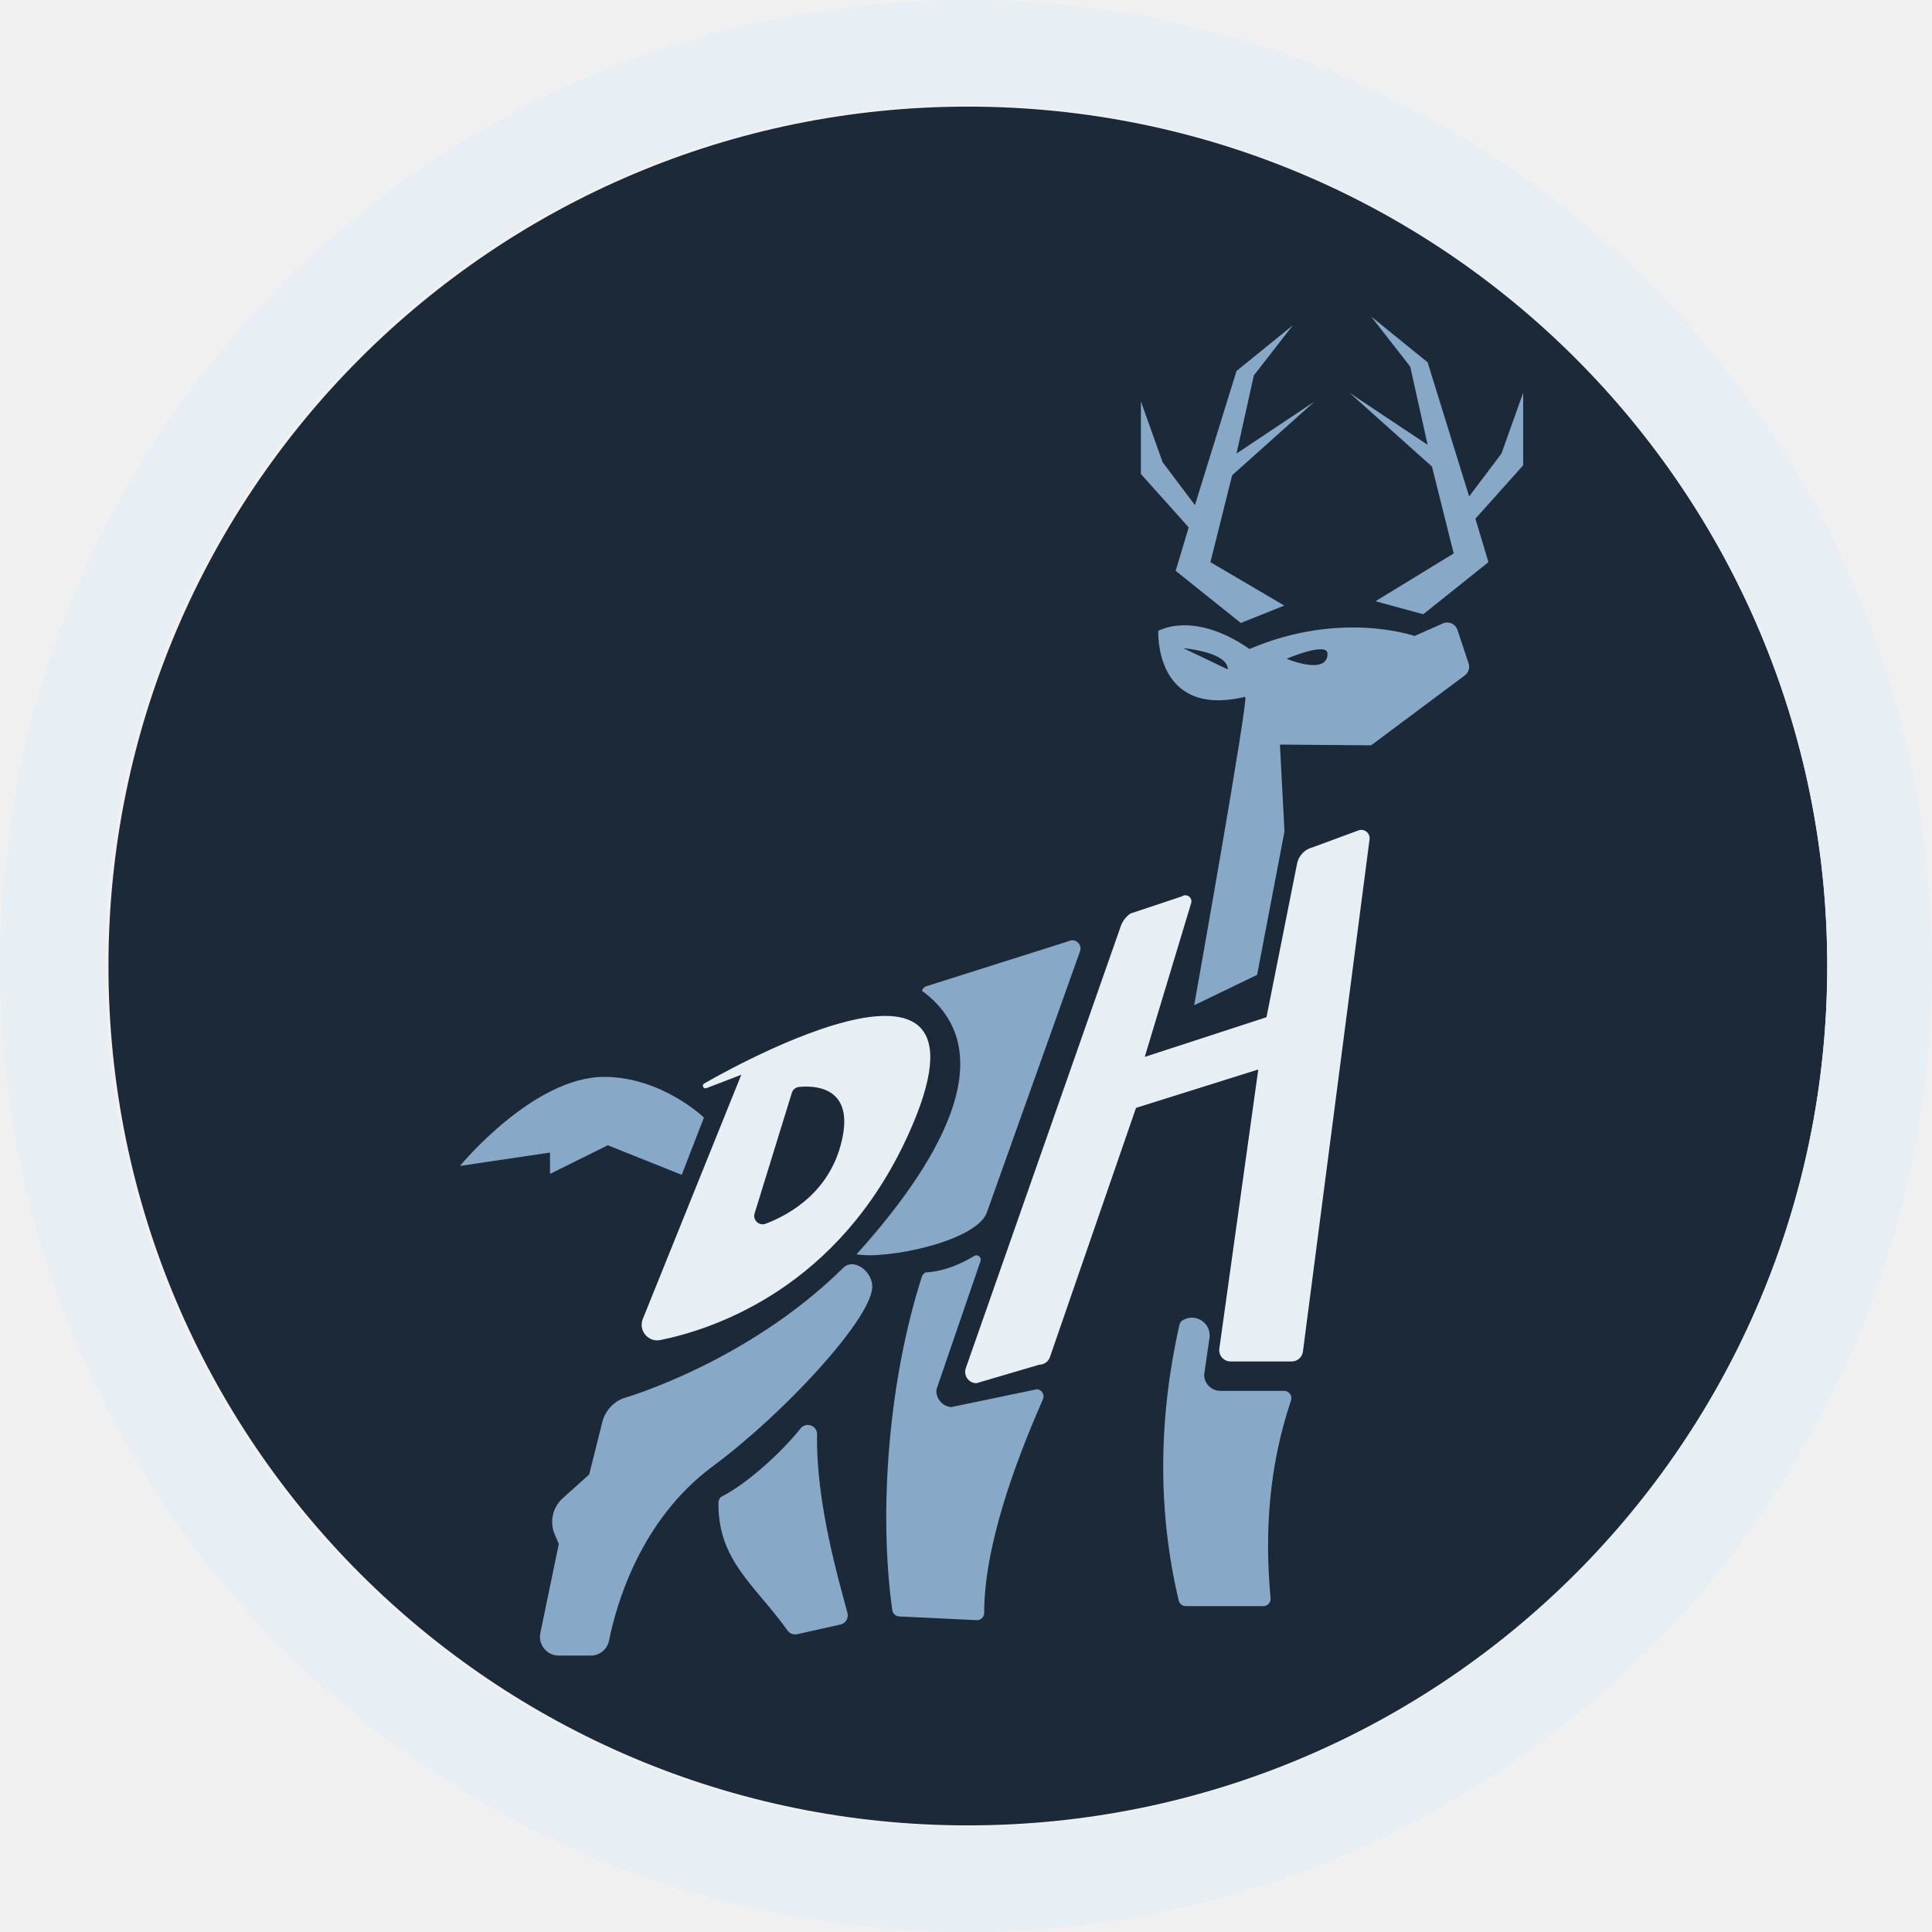
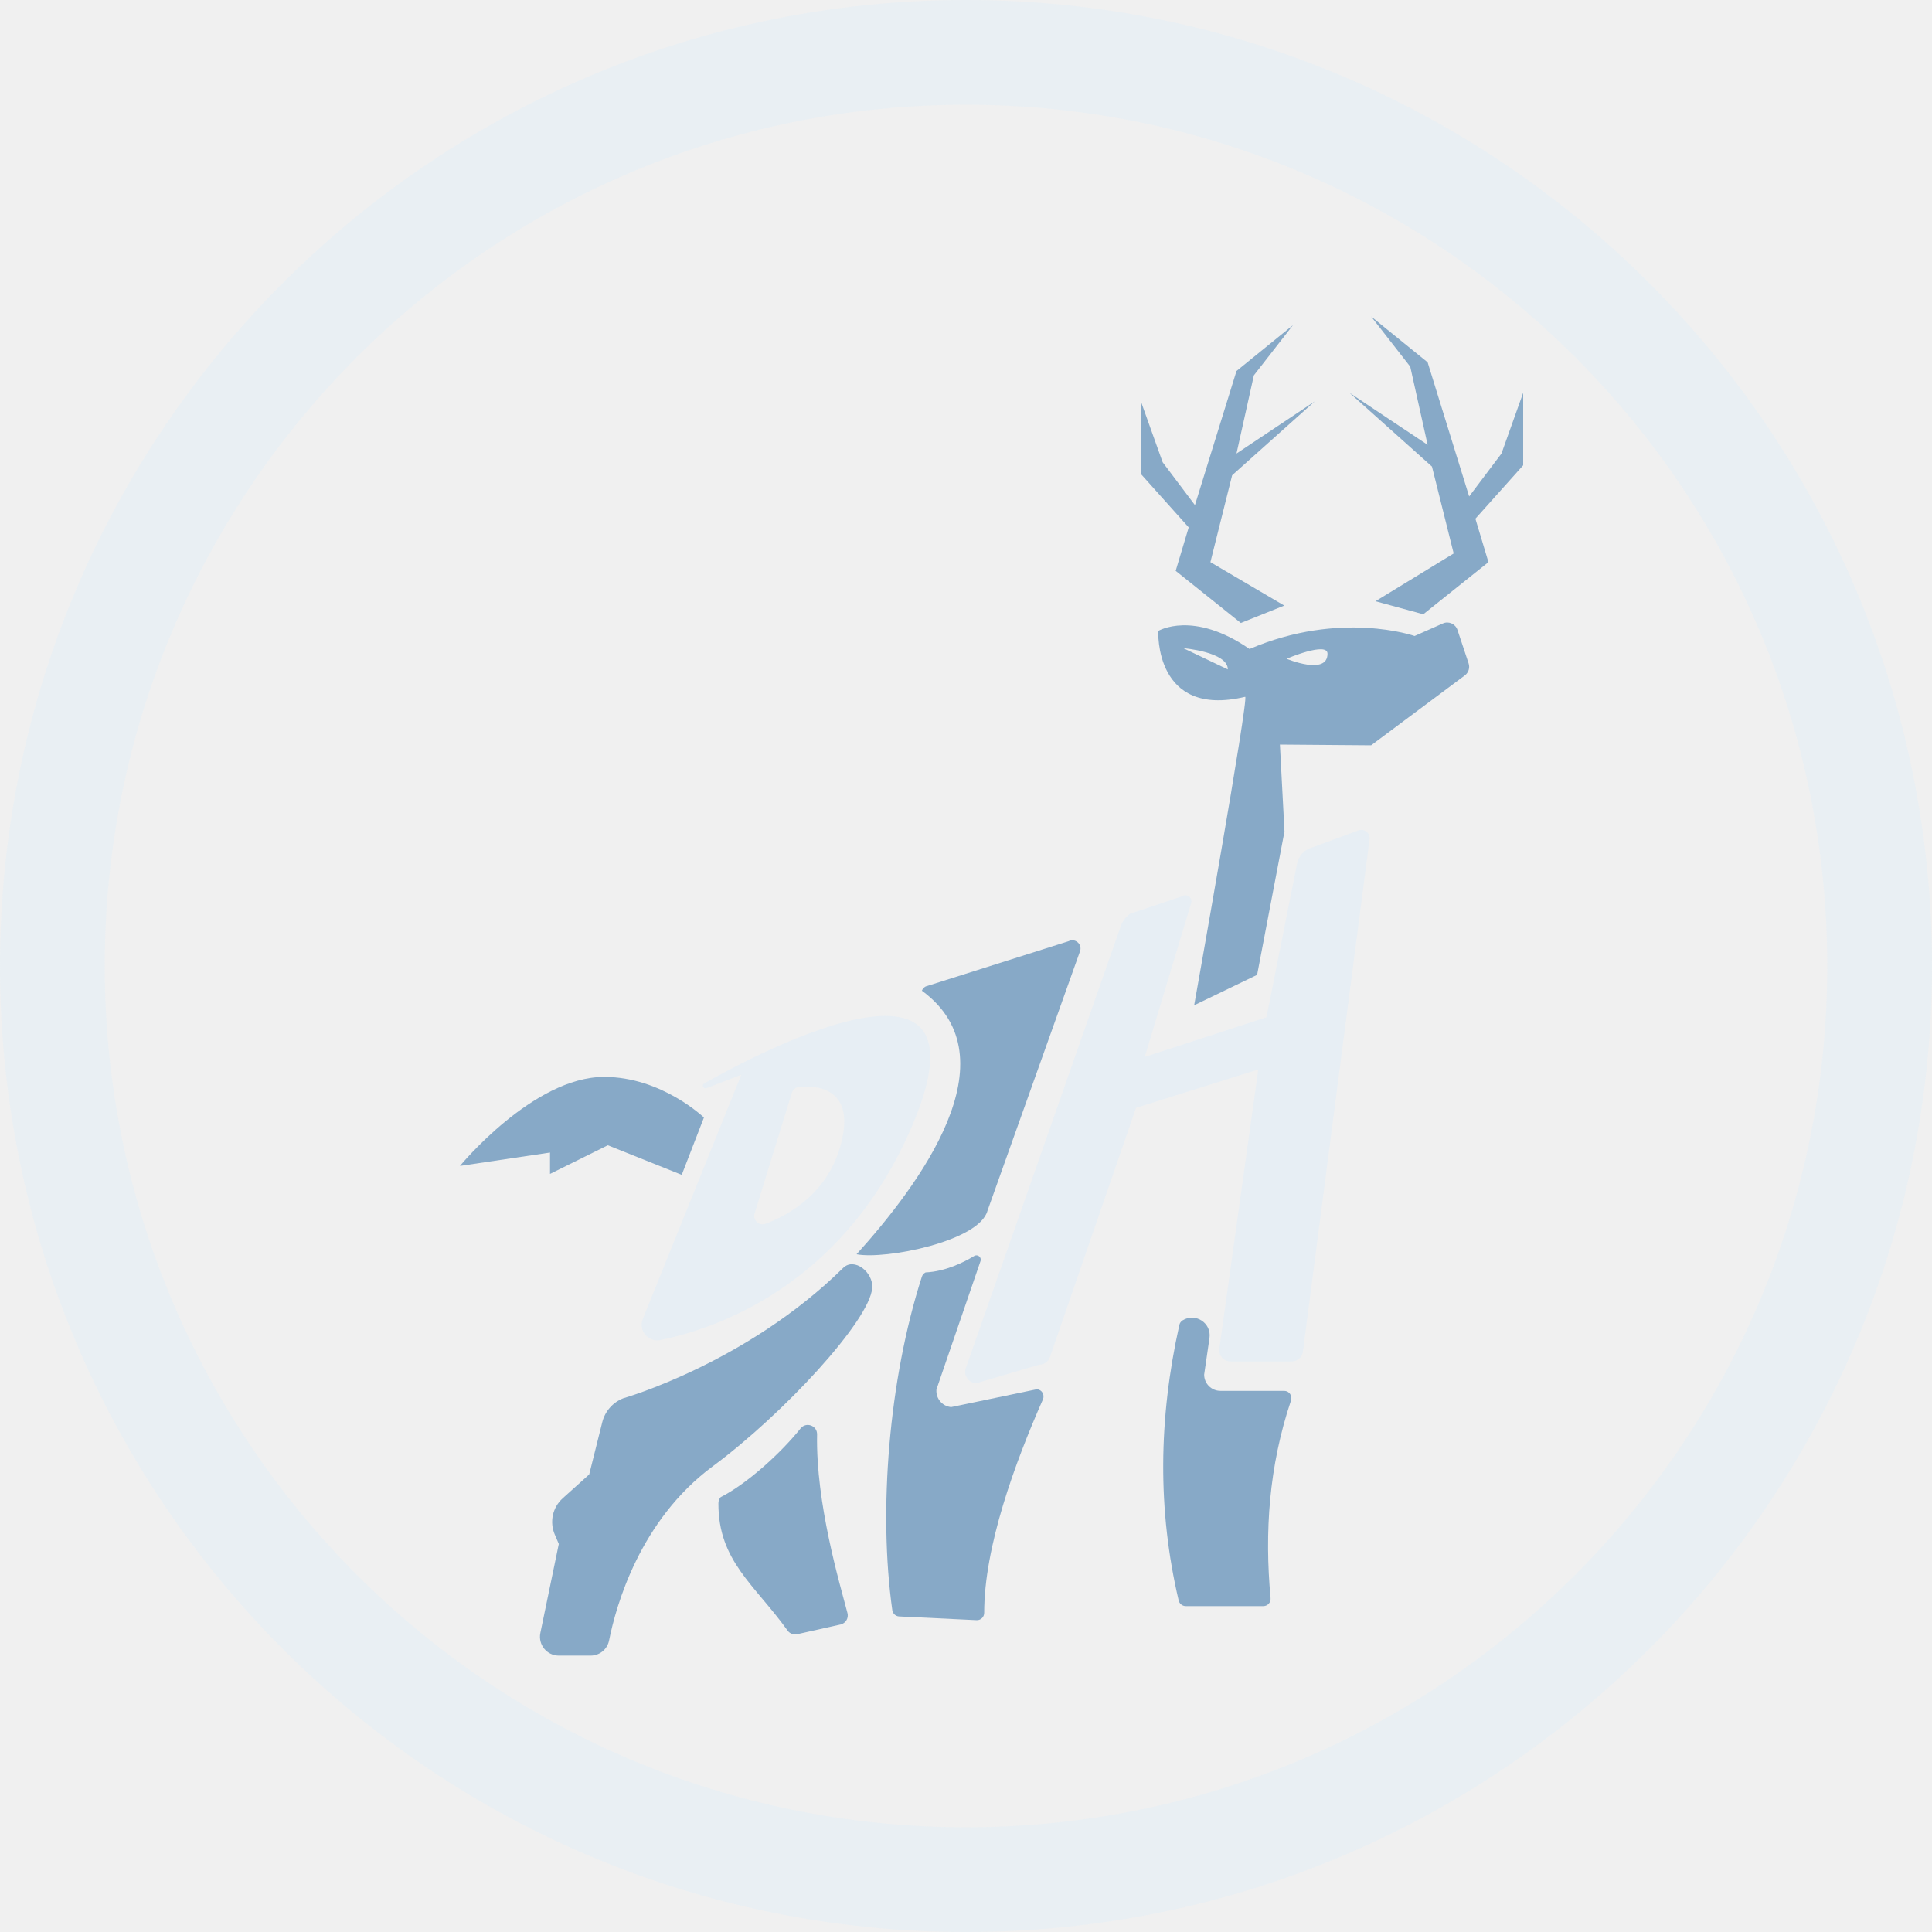
<svg xmlns="http://www.w3.org/2000/svg" width="512" height="512" viewBox="0 0 512 512" fill="none">
  <g clip-path="url(#clip0_1_2)">
-     <path d="M484.234 256C484.234 381.781 382.27 483.746 256.488 483.746C130.711 483.746 28.746 381.781 28.746 256C28.746 130.219 130.711 28.254 256.488 28.254C382.27 28.254 484.234 130.219 484.234 256Z" fill="#1B2939" />
-     <path d="M256 0C114.605 0 0 114.605 0 256C0 397.395 114.605 512 256 512C397.395 512 512 397.395 512 256C512 114.605 397.379 0 256 0ZM256 484.246C129.934 484.246 27.754 382.055 27.754 256C27.754 129.945 129.934 27.754 256 27.754C382.066 27.754 484.246 129.945 484.246 256C484.246 382.055 382.055 484.246 256 484.246Z" fill="#E7EEF4" />
+     <path d="M484.234 256C484.234 381.781 382.27 483.746 256.488 483.746C130.711 483.746 28.746 381.781 28.746 256C28.746 130.219 130.711 28.254 256.488 28.254C382.27 28.254 484.234 130.219 484.234 256Z" fill="transparent" />
+     <path d="M256 0C114.605 0 0 114.605 0 256C0 397.395 114.605 512 256 512C397.395 512 512 397.395 512 256C512 114.605 397.379 0 256 0ZM256 484.246C129.934 484.246 27.754 382.055 27.754 256C27.754 129.945 129.934 27.754 256 27.754C382.066 27.754 484.246 129.945 484.246 256C484.246 382.055 382.055 484.246 256 484.246Z" fill="rgba(231,238,244,0.8)" />
    <path d="M360.195 219.992C361.723 219.609 363.152 220.883 362.945 222.445L358.281 258.309V258.316L356.461 272.27L345.289 358.188C345.094 359.68 343.828 360.797 342.316 360.797H326.105C324.266 360.797 322.859 359.156 323.145 357.34L333.457 283.422L301.059 293.594L278.27 359.562C277.879 360.812 276.719 361.66 275.41 361.66L258.777 366.559C256.711 366.559 255.266 364.52 255.949 362.57L276.688 303.426L281.395 290L297.008 245.469C297.484 244.109 298.379 242.934 299.559 242.105L313.207 237.551C314.465 236.668 316.125 237.887 315.664 239.352L303.371 280.086L335.633 269.57L343.715 228.973C344.105 226.813 345.727 225.082 347.855 224.551L360.184 220L360.195 219.992Z" fill="#E7EEF4" />
    <path d="M286.25 252L261.691 320.859C259.52 328.977 234.543 333.875 227 332.391C243.359 314.281 268.828 280.488 244.309 262.547C244.5 262.063 244.859 261.656 245.316 261.418L283.152 249.441C284.863 248.535 286.816 250.148 286.25 252Z" fill="#87A9C7" />
    <path d="M186.559 287.176C185.898 287.629 186.441 288.656 187.191 288.379L196.449 284.824L170.352 349.531C169.117 352.59 171.777 355.777 174.996 355.129C189.559 352.164 222.234 341.141 240.586 300.941C268.973 238.773 186.559 287.176 186.559 287.176ZM223.367 300.941C220.617 315.68 209.172 321.937 202.898 324.305C201.164 324.949 199.43 323.348 199.977 321.57L209.848 289.613C210.098 288.762 210.848 288.145 211.73 288.055C215.621 287.66 225.805 287.836 223.367 300.941Z" fill="#E7EEF4" />
    <path d="M245.289 337.203C250.48 336.961 255.285 334.598 258.18 332.844C259.094 332.293 260.199 333.199 259.844 334.207L248.168 368.219C247.953 370.586 249.695 372.684 252.066 372.898L274.809 368.16C276.125 368.281 276.914 369.656 276.379 370.867C268.941 387.727 260.809 409.902 260.82 427.43C260.82 428.566 259.855 429.457 258.727 429.355L238.211 428.371C237.324 428.289 236.602 427.605 236.473 426.727C232.773 400.523 235.488 365.754 244.301 338.348C244.461 337.848 244.82 337.434 245.293 337.203H245.289Z" fill="#87A9C7" />
    <path d="M313.398 349.914C316.801 347.797 321.105 350.629 320.527 354.582L319.113 364.285C319.113 366.664 321.043 368.594 323.422 368.594H340.316C341.637 368.594 342.547 369.898 342.125 371.152C336.258 388.621 335.102 406.078 336.715 423.531C336.816 424.664 335.941 425.637 334.805 425.637H314.242C313.352 425.637 312.57 425.027 312.363 424.152C306.734 400.289 307.004 375.926 312.539 351.129C312.652 350.629 312.957 350.184 313.391 349.914H313.398Z" fill="#87A9C7" />
    <path d="M165.129 370.574C165.129 370.574 197.809 361.301 223.434 336.023C226.387 333.109 231.457 337.172 231.148 341.309C230.508 349.937 207.699 374.664 188.895 388.578C169.531 402.906 163.227 425.617 161.41 434.754C160.945 437.086 158.898 438.754 156.523 438.754H148.082C144.926 438.754 142.559 435.852 143.199 432.754L148.09 409.156L147.012 406.645C145.59 403.328 146.438 399.48 149.117 397.066L156.145 390.738L159.609 376.887C160.324 374.02 162.379 371.672 165.121 370.578L165.129 370.574Z" fill="#87A9C7" />
    <path d="M389.195 175.801L386.242 166.926C385.695 165.324 383.906 164.531 382.375 165.219L374.883 168.543C374.883 168.543 355.313 161.637 331.141 171.992C316.168 161.637 306.957 167.203 306.957 167.203C306.957 167.203 305.809 190.418 329.98 184.66C331.098 184.395 316.469 266.398 316.469 266.398L333.148 258.348L340.402 220.348L339.191 197.324L363.363 197.516L388.195 178.988C389.18 178.254 389.59 176.961 389.195 175.801ZM313.598 171.773C313.598 171.773 325.41 172.758 325.383 177.402L313.598 171.773ZM340.957 174.578C340.957 174.578 351.801 169.953 351.801 173.242C351.801 179.121 340.957 174.578 340.957 174.578Z" fill="#87A9C7" />
    <path d="M364.52 159.332L385.242 146.672L379.488 123.648L357.613 104.078L378.336 117.887L373.73 97.172L363.367 83.875L378.336 96.016L389.34 131.559L397.906 120.195L403.66 104.078V123.309L390.996 137.461L394.453 148.973L377.184 162.785L364.52 159.332Z" fill="#87A9C7" />
    <path d="M340.344 160.484L320.773 148.973L326.531 125.949L348.406 106.379L327.684 120.195L332.289 99.473L342.645 86.176L327.684 98.32L316.672 133.859L308.113 122.496L302.352 106.379V125.617L315.02 139.762L311.566 151.277L328.836 165.094L340.344 160.484Z" fill="#87A9C7" />
    <path d="M212.191 378.512C206.938 385.09 197.957 393.227 190.973 396.766C190.602 397.211 190.387 397.773 190.387 398.352C190.316 413.648 199.969 419.918 208.73 432.129C209.32 432.949 210.367 433.312 211.348 433.062L222.824 430.492C224.141 430.148 224.934 428.809 224.59 427.488C222.527 419.566 216.18 398.437 216.535 380.129C216.578 377.812 213.684 376.738 212.191 378.508V378.512Z" fill="#87A9C7" />
    <path d="M121.895 308.984C121.895 308.984 141.273 285.387 160.098 285.387C175.359 285.387 186.547 296.16 186.547 296.16L180.668 311.344L161.078 303.508L145.762 311.098V305.438L121.895 308.984Z" fill="#87A9C7" />
  </g>
  <defs>
    <clipPath id="clip0_1_2">
      <rect width="512" height="512" fill="white" />
    </clipPath>
  </defs>
</svg>
